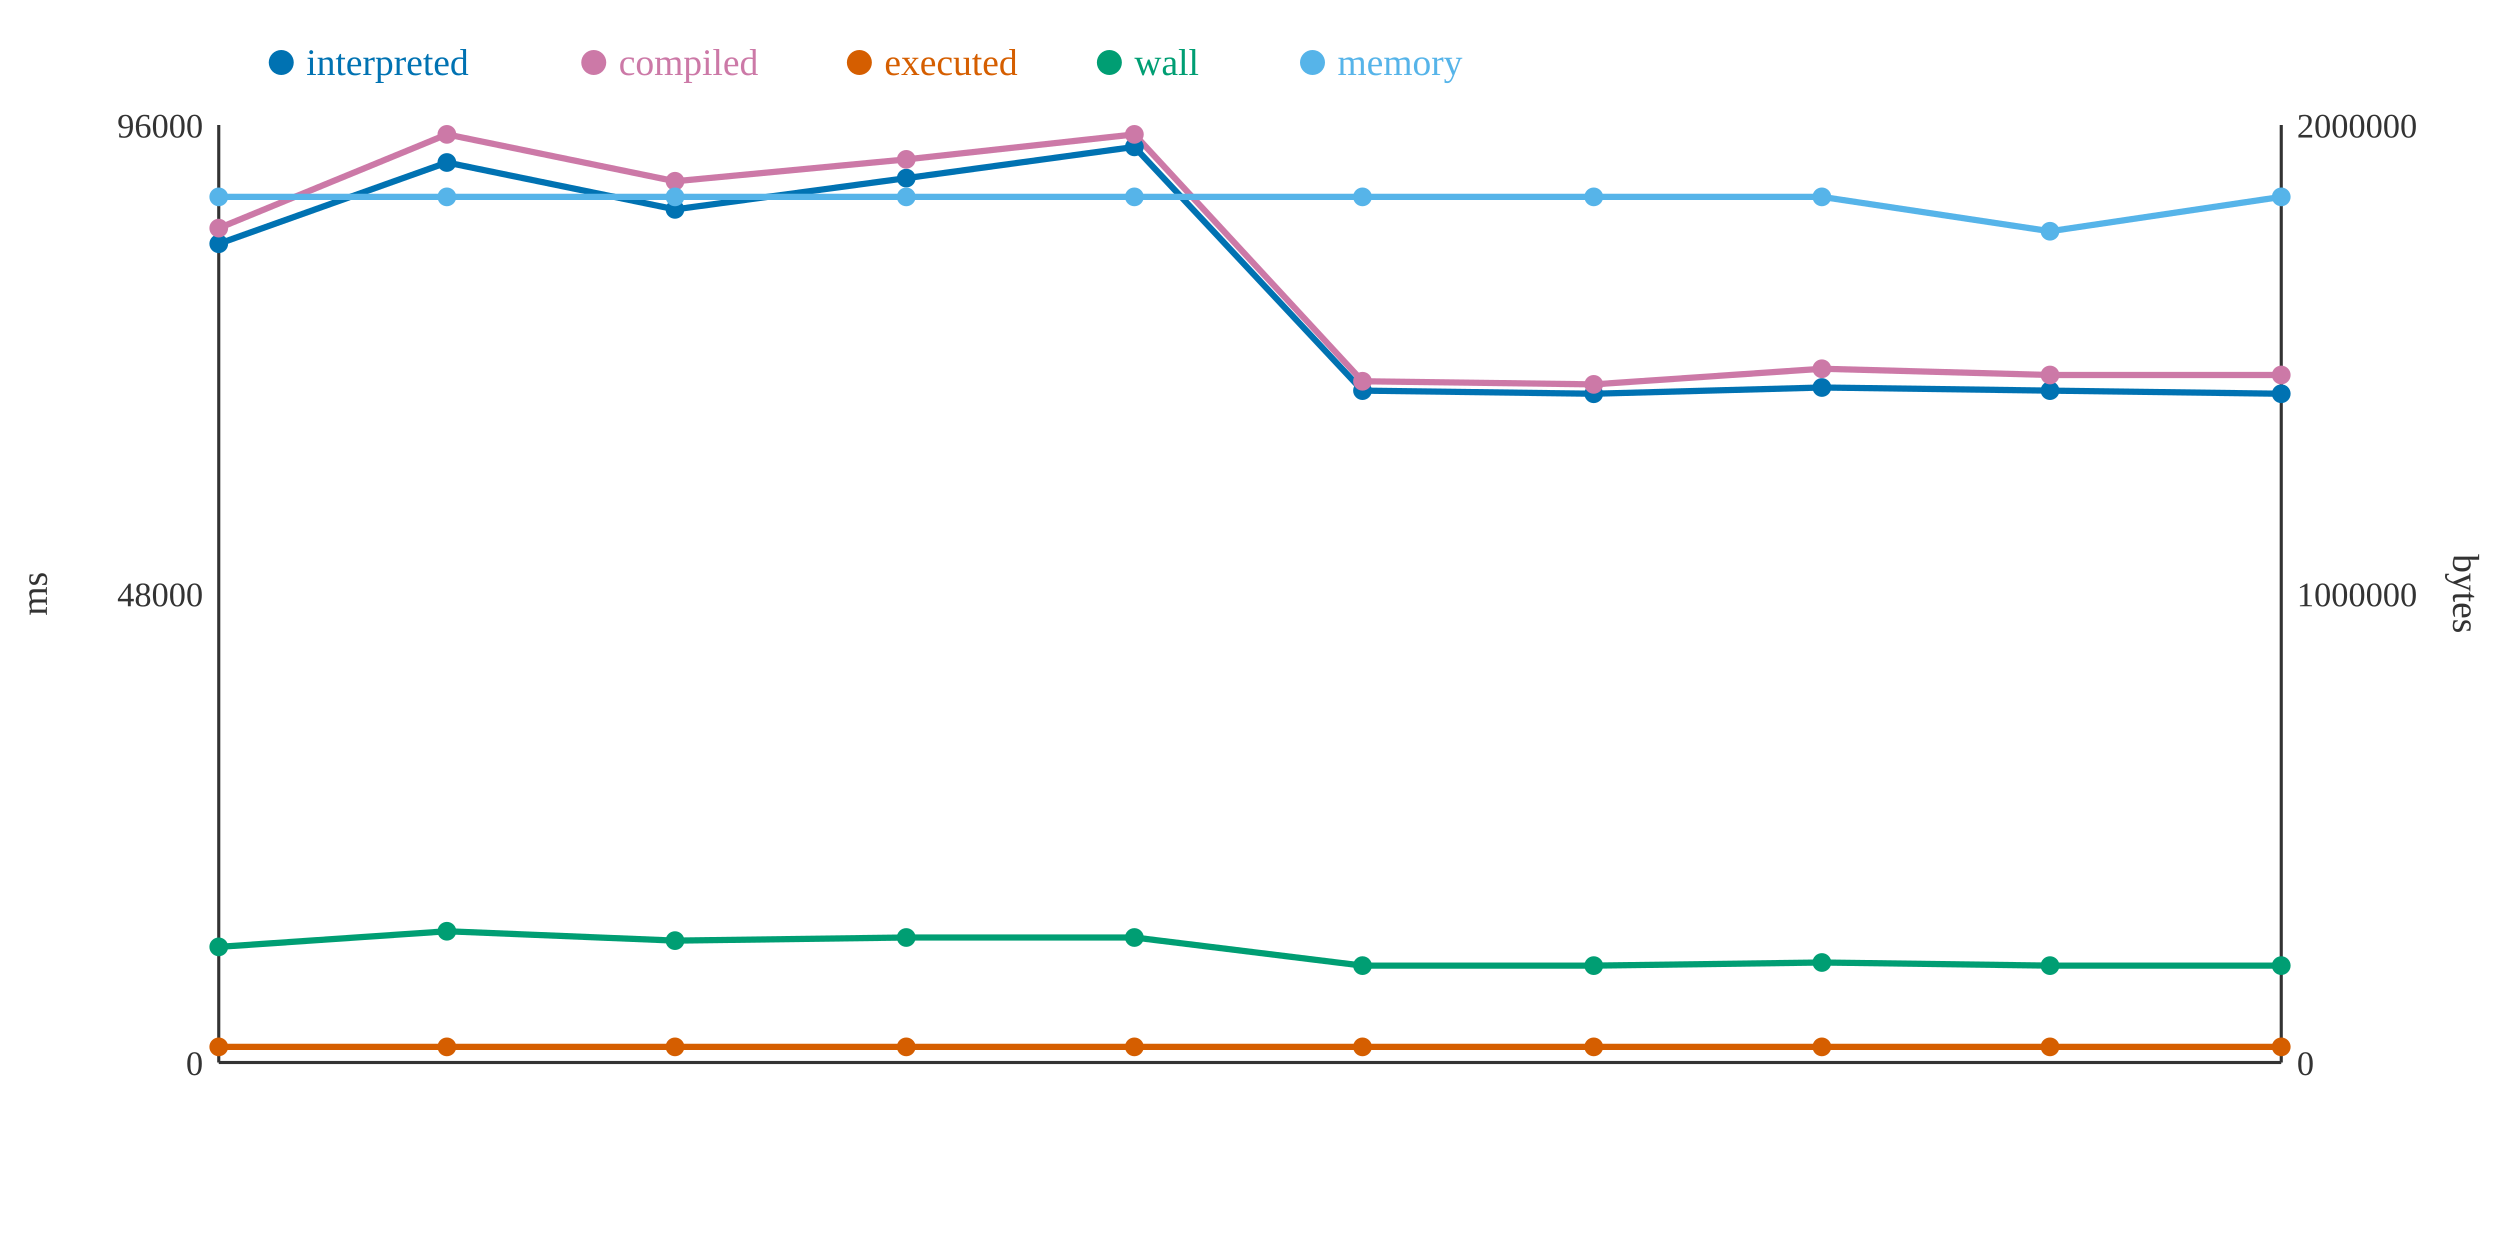
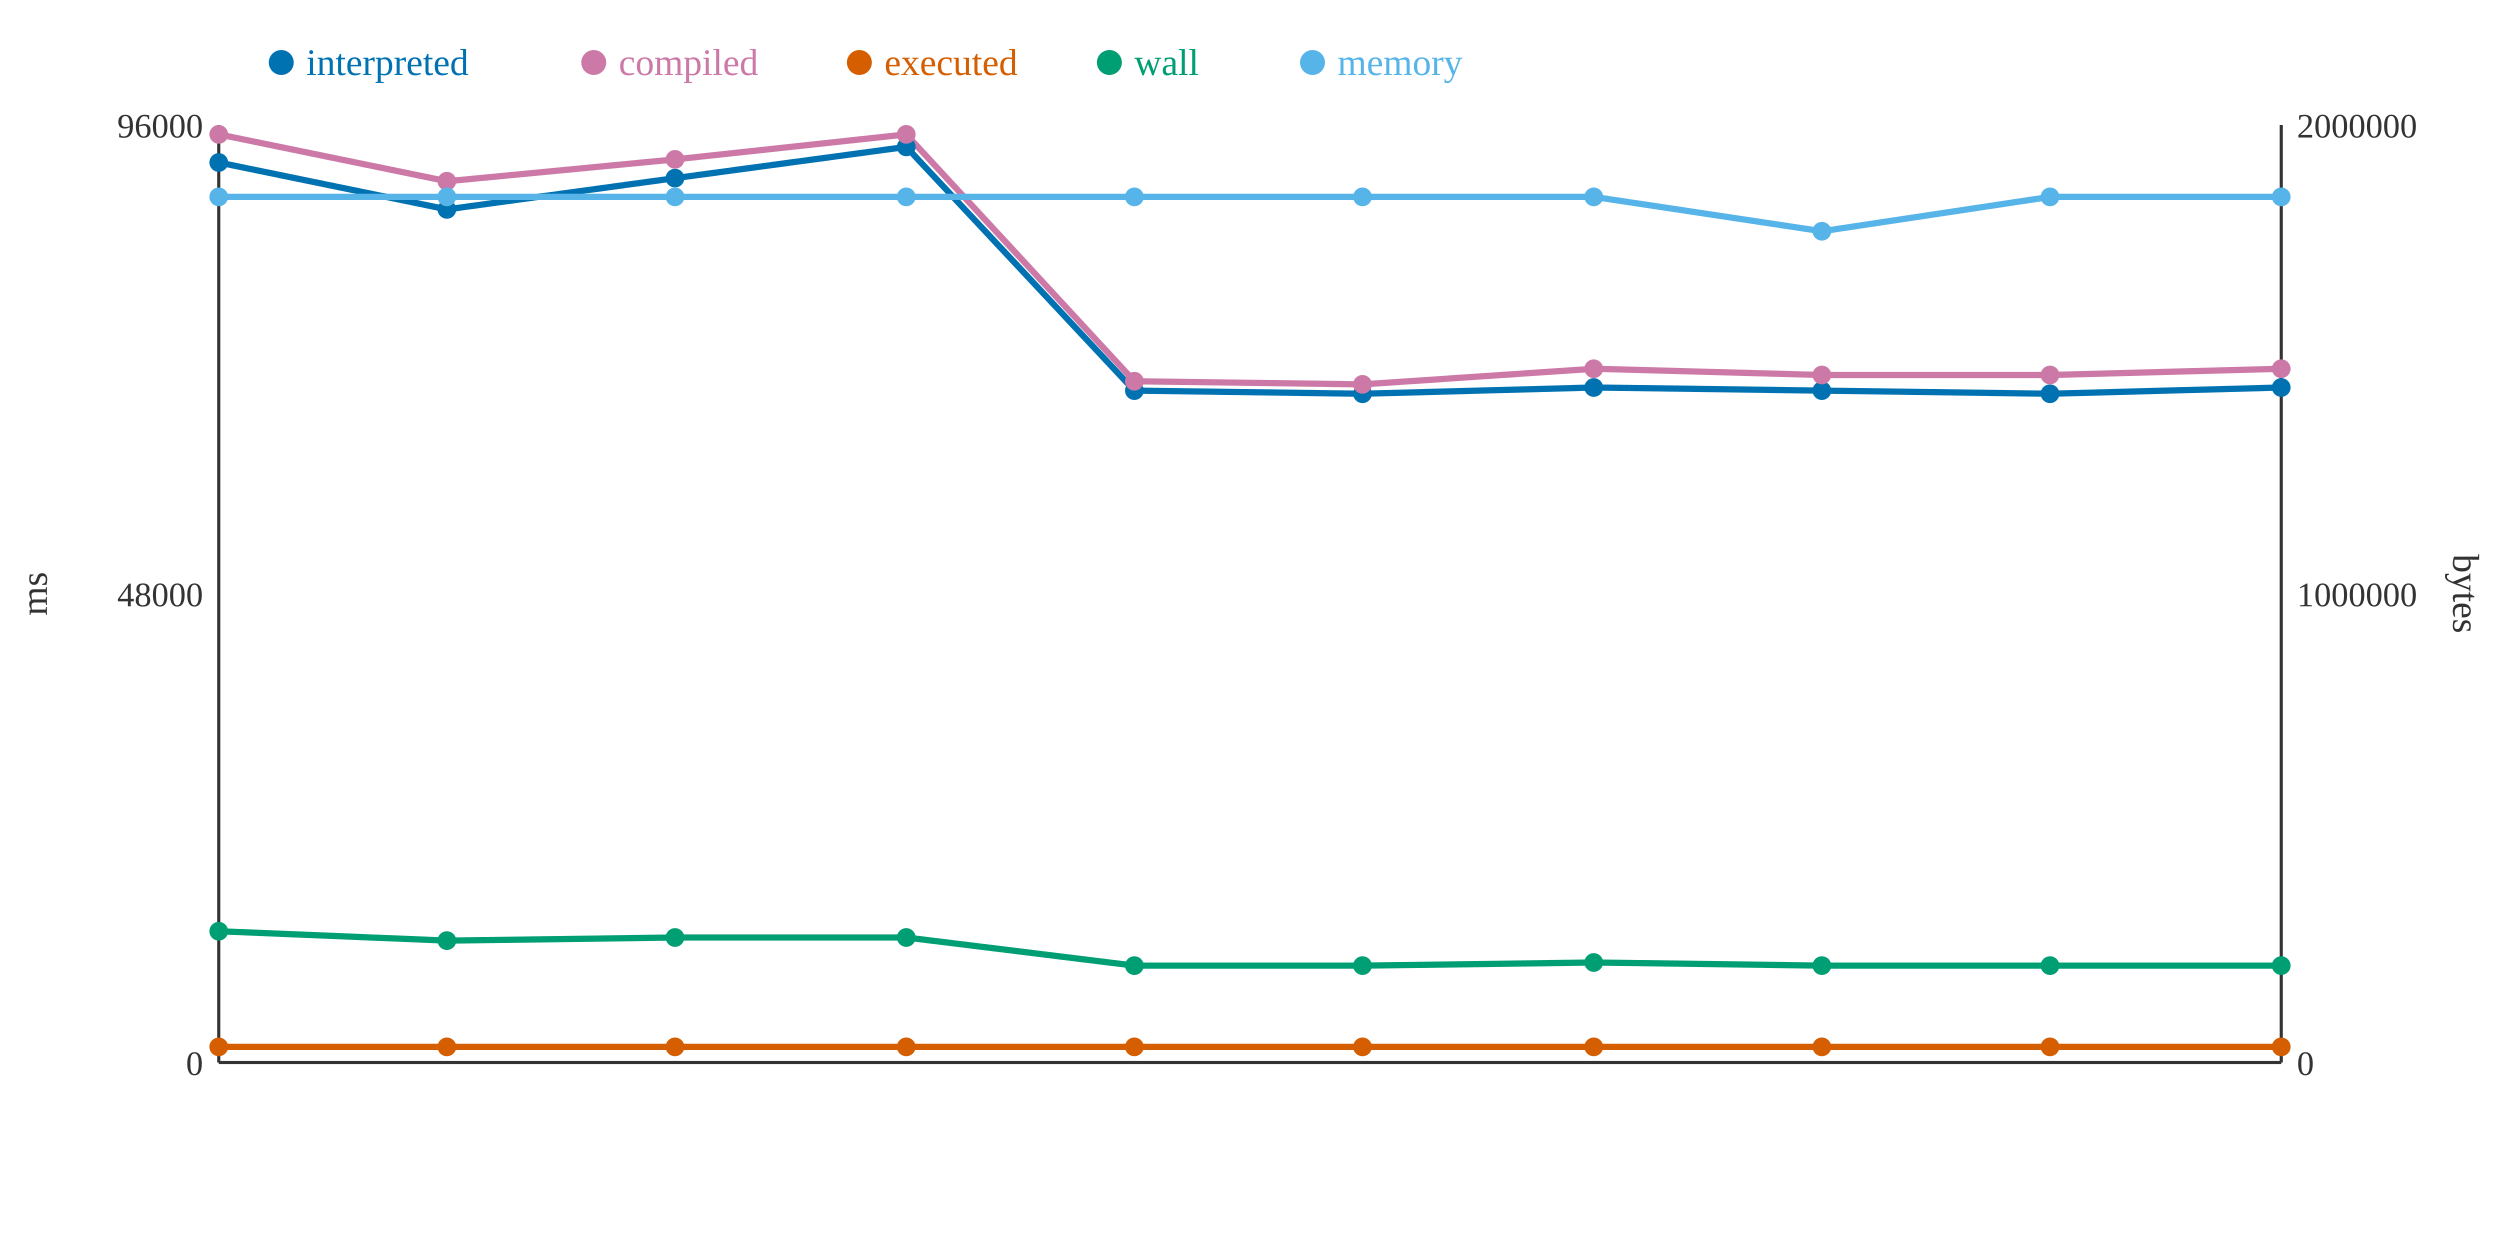
<svg xmlns="http://www.w3.org/2000/svg" width="800" height="400">
  <rect width="800" height="400" fill="white" />
  <line x1="70" y1="40" x2="70" y2="340" stroke="#333" stroke-width="1" />
  <line x1="70" y1="340" x2="730" y2="340" stroke="#333" stroke-width="1" />
  <line x1="730" y1="40" x2="730" y2="340" stroke="#333" stroke-width="1" />
  <text x="65" y="344" text-anchor="end" font-size="11" fill="#333">0</text>
  <text x="65" y="194" text-anchor="end" font-size="11" fill="#333">48000</text>
  <text x="65" y="44" text-anchor="end" font-size="11" fill="#333">96000</text>
  <text x="15" y="190" text-anchor="middle" font-size="12" fill="#333" transform="rotate(-90 15 190)">ms</text>
  <text x="735" y="344" text-anchor="start" font-size="11" fill="#333">0</text>
  <text x="735" y="194" text-anchor="start" font-size="11" fill="#333">1000000</text>
  <text x="735" y="44" text-anchor="start" font-size="11" fill="#333">2000000</text>
  <text x="785" y="190" text-anchor="middle" font-size="12" fill="#333" transform="rotate(90 785 190)">bytes</text>
-   <polyline points="70,78 143,52 216,67 290,57 363,47 436,125 510,126 583,124 656,125 730,126" fill="none" stroke="#0072B2" stroke-width="2" />
-   <polyline points="70,73 143,43 216,58 290,51 363,43 436,122 510,123 583,118 656,120 730,120" fill="none" stroke="#CC79A7" stroke-width="2" />
+   <polyline points="70,52 143,67 216,57 290,47 363,125 436,126 510,124 583,125 656,126 730,124" fill="none" stroke="#0072B2" stroke-width="2" />
+   <polyline points="70,43 143,58 216,51 290,43 363,122 436,123 510,118 583,120 656,120 730,118" fill="none" stroke="#CC79A7" stroke-width="2" />
  <polyline points="70,335 143,335 216,335 290,335 363,335 436,335 510,335 583,335 656,335 730,335" fill="none" stroke="#D55E00" stroke-width="2" />
-   <polyline points="70,303 143,298 216,301 290,300 363,300 436,309 510,309 583,308 656,309 730,309" fill="none" stroke="#009E73" stroke-width="2" />
-   <polyline points="70,63 143,63 216,63 290,63 363,63 436,63 510,63 583,63 656,74 730,63" fill="none" stroke="#56B4E9" stroke-width="2" />
-   <circle cx="70" cy="78" r="3" fill="#0072B2" />
-   <circle cx="70" cy="73" r="3" fill="#CC79A7" />
+   <polyline points="70,298 143,301 216,300 290,300 363,309 436,309 510,308 583,309 656,309 730,309" fill="none" stroke="#009E73" stroke-width="2" />
+   <polyline points="70,63 143,63 216,63 290,63 363,63 436,63 510,63 583,74 656,63 730,63" fill="none" stroke="#56B4E9" stroke-width="2" />
+   <circle cx="70" cy="52" r="3" fill="#0072B2" />
+   <circle cx="70" cy="43" r="3" fill="#CC79A7" />
  <circle cx="70" cy="335" r="3" fill="#D55E00" />
-   <circle cx="70" cy="303" r="3" fill="#009E73" />
+   <circle cx="70" cy="298" r="3" fill="#009E73" />
  <circle cx="70" cy="63" r="3" fill="#56B4E9" />
-   <circle cx="143" cy="52" r="3" fill="#0072B2" />
-   <circle cx="143" cy="43" r="3" fill="#CC79A7" />
+   <circle cx="143" cy="67" r="3" fill="#0072B2" />
+   <circle cx="143" cy="58" r="3" fill="#CC79A7" />
  <circle cx="143" cy="335" r="3" fill="#D55E00" />
-   <circle cx="143" cy="298" r="3" fill="#009E73" />
+   <circle cx="143" cy="301" r="3" fill="#009E73" />
  <circle cx="143" cy="63" r="3" fill="#56B4E9" />
-   <circle cx="216" cy="67" r="3" fill="#0072B2" />
-   <circle cx="216" cy="58" r="3" fill="#CC79A7" />
+   <circle cx="216" cy="57" r="3" fill="#0072B2" />
+   <circle cx="216" cy="51" r="3" fill="#CC79A7" />
  <circle cx="216" cy="335" r="3" fill="#D55E00" />
-   <circle cx="216" cy="301" r="3" fill="#009E73" />
+   <circle cx="216" cy="300" r="3" fill="#009E73" />
  <circle cx="216" cy="63" r="3" fill="#56B4E9" />
-   <circle cx="290" cy="57" r="3" fill="#0072B2" />
-   <circle cx="290" cy="51" r="3" fill="#CC79A7" />
+   <circle cx="290" cy="47" r="3" fill="#0072B2" />
+   <circle cx="290" cy="43" r="3" fill="#CC79A7" />
  <circle cx="290" cy="335" r="3" fill="#D55E00" />
  <circle cx="290" cy="300" r="3" fill="#009E73" />
  <circle cx="290" cy="63" r="3" fill="#56B4E9" />
-   <circle cx="363" cy="47" r="3" fill="#0072B2" />
-   <circle cx="363" cy="43" r="3" fill="#CC79A7" />
+   <circle cx="363" cy="125" r="3" fill="#0072B2" />
+   <circle cx="363" cy="122" r="3" fill="#CC79A7" />
  <circle cx="363" cy="335" r="3" fill="#D55E00" />
-   <circle cx="363" cy="300" r="3" fill="#009E73" />
+   <circle cx="363" cy="309" r="3" fill="#009E73" />
  <circle cx="363" cy="63" r="3" fill="#56B4E9" />
-   <circle cx="436" cy="125" r="3" fill="#0072B2" />
-   <circle cx="436" cy="122" r="3" fill="#CC79A7" />
+   <circle cx="436" cy="126" r="3" fill="#0072B2" />
+   <circle cx="436" cy="123" r="3" fill="#CC79A7" />
  <circle cx="436" cy="335" r="3" fill="#D55E00" />
  <circle cx="436" cy="309" r="3" fill="#009E73" />
  <circle cx="436" cy="63" r="3" fill="#56B4E9" />
-   <circle cx="510" cy="126" r="3" fill="#0072B2" />
-   <circle cx="510" cy="123" r="3" fill="#CC79A7" />
+   <circle cx="510" cy="124" r="3" fill="#0072B2" />
+   <circle cx="510" cy="118" r="3" fill="#CC79A7" />
  <circle cx="510" cy="335" r="3" fill="#D55E00" />
-   <circle cx="510" cy="309" r="3" fill="#009E73" />
+   <circle cx="510" cy="308" r="3" fill="#009E73" />
  <circle cx="510" cy="63" r="3" fill="#56B4E9" />
-   <circle cx="583" cy="124" r="3" fill="#0072B2" />
-   <circle cx="583" cy="118" r="3" fill="#CC79A7" />
+   <circle cx="583" cy="125" r="3" fill="#0072B2" />
+   <circle cx="583" cy="120" r="3" fill="#CC79A7" />
  <circle cx="583" cy="335" r="3" fill="#D55E00" />
-   <circle cx="583" cy="308" r="3" fill="#009E73" />
-   <circle cx="583" cy="63" r="3" fill="#56B4E9" />
-   <circle cx="656" cy="125" r="3" fill="#0072B2" />
+   <circle cx="583" cy="309" r="3" fill="#009E73" />
+   <circle cx="583" cy="74" r="3" fill="#56B4E9" />
+   <circle cx="656" cy="126" r="3" fill="#0072B2" />
  <circle cx="656" cy="120" r="3" fill="#CC79A7" />
  <circle cx="656" cy="335" r="3" fill="#D55E00" />
  <circle cx="656" cy="309" r="3" fill="#009E73" />
-   <circle cx="656" cy="74" r="3" fill="#56B4E9" />
-   <circle cx="730" cy="126" r="3" fill="#0072B2" />
-   <circle cx="730" cy="120" r="3" fill="#CC79A7" />
+   <circle cx="656" cy="63" r="3" fill="#56B4E9" />
+   <circle cx="730" cy="124" r="3" fill="#0072B2" />
+   <circle cx="730" cy="118" r="3" fill="#CC79A7" />
  <circle cx="730" cy="335" r="3" fill="#D55E00" />
  <circle cx="730" cy="309" r="3" fill="#009E73" />
  <circle cx="730" cy="63" r="3" fill="#56B4E9" />
  <circle cx="90" cy="20" r="4" fill="#0072B2" />
  <text x="98" y="24" text-anchor="start" font-size="12" fill="#0072B2">interpreted</text>
  <circle cx="190" cy="20" r="4" fill="#CC79A7" />
  <text x="198" y="24" text-anchor="start" font-size="12" fill="#CC79A7">compiled</text>
  <circle cx="275" cy="20" r="4" fill="#D55E00" />
  <text x="283" y="24" text-anchor="start" font-size="12" fill="#D55E00">executed</text>
  <circle cx="355" cy="20" r="4" fill="#009E73" />
  <text x="363" y="24" text-anchor="start" font-size="12" fill="#009E73">wall</text>
  <circle cx="420" cy="20" r="4" fill="#56B4E9" />
  <text x="428" y="24" text-anchor="start" font-size="12" fill="#56B4E9">memory</text>
</svg>
